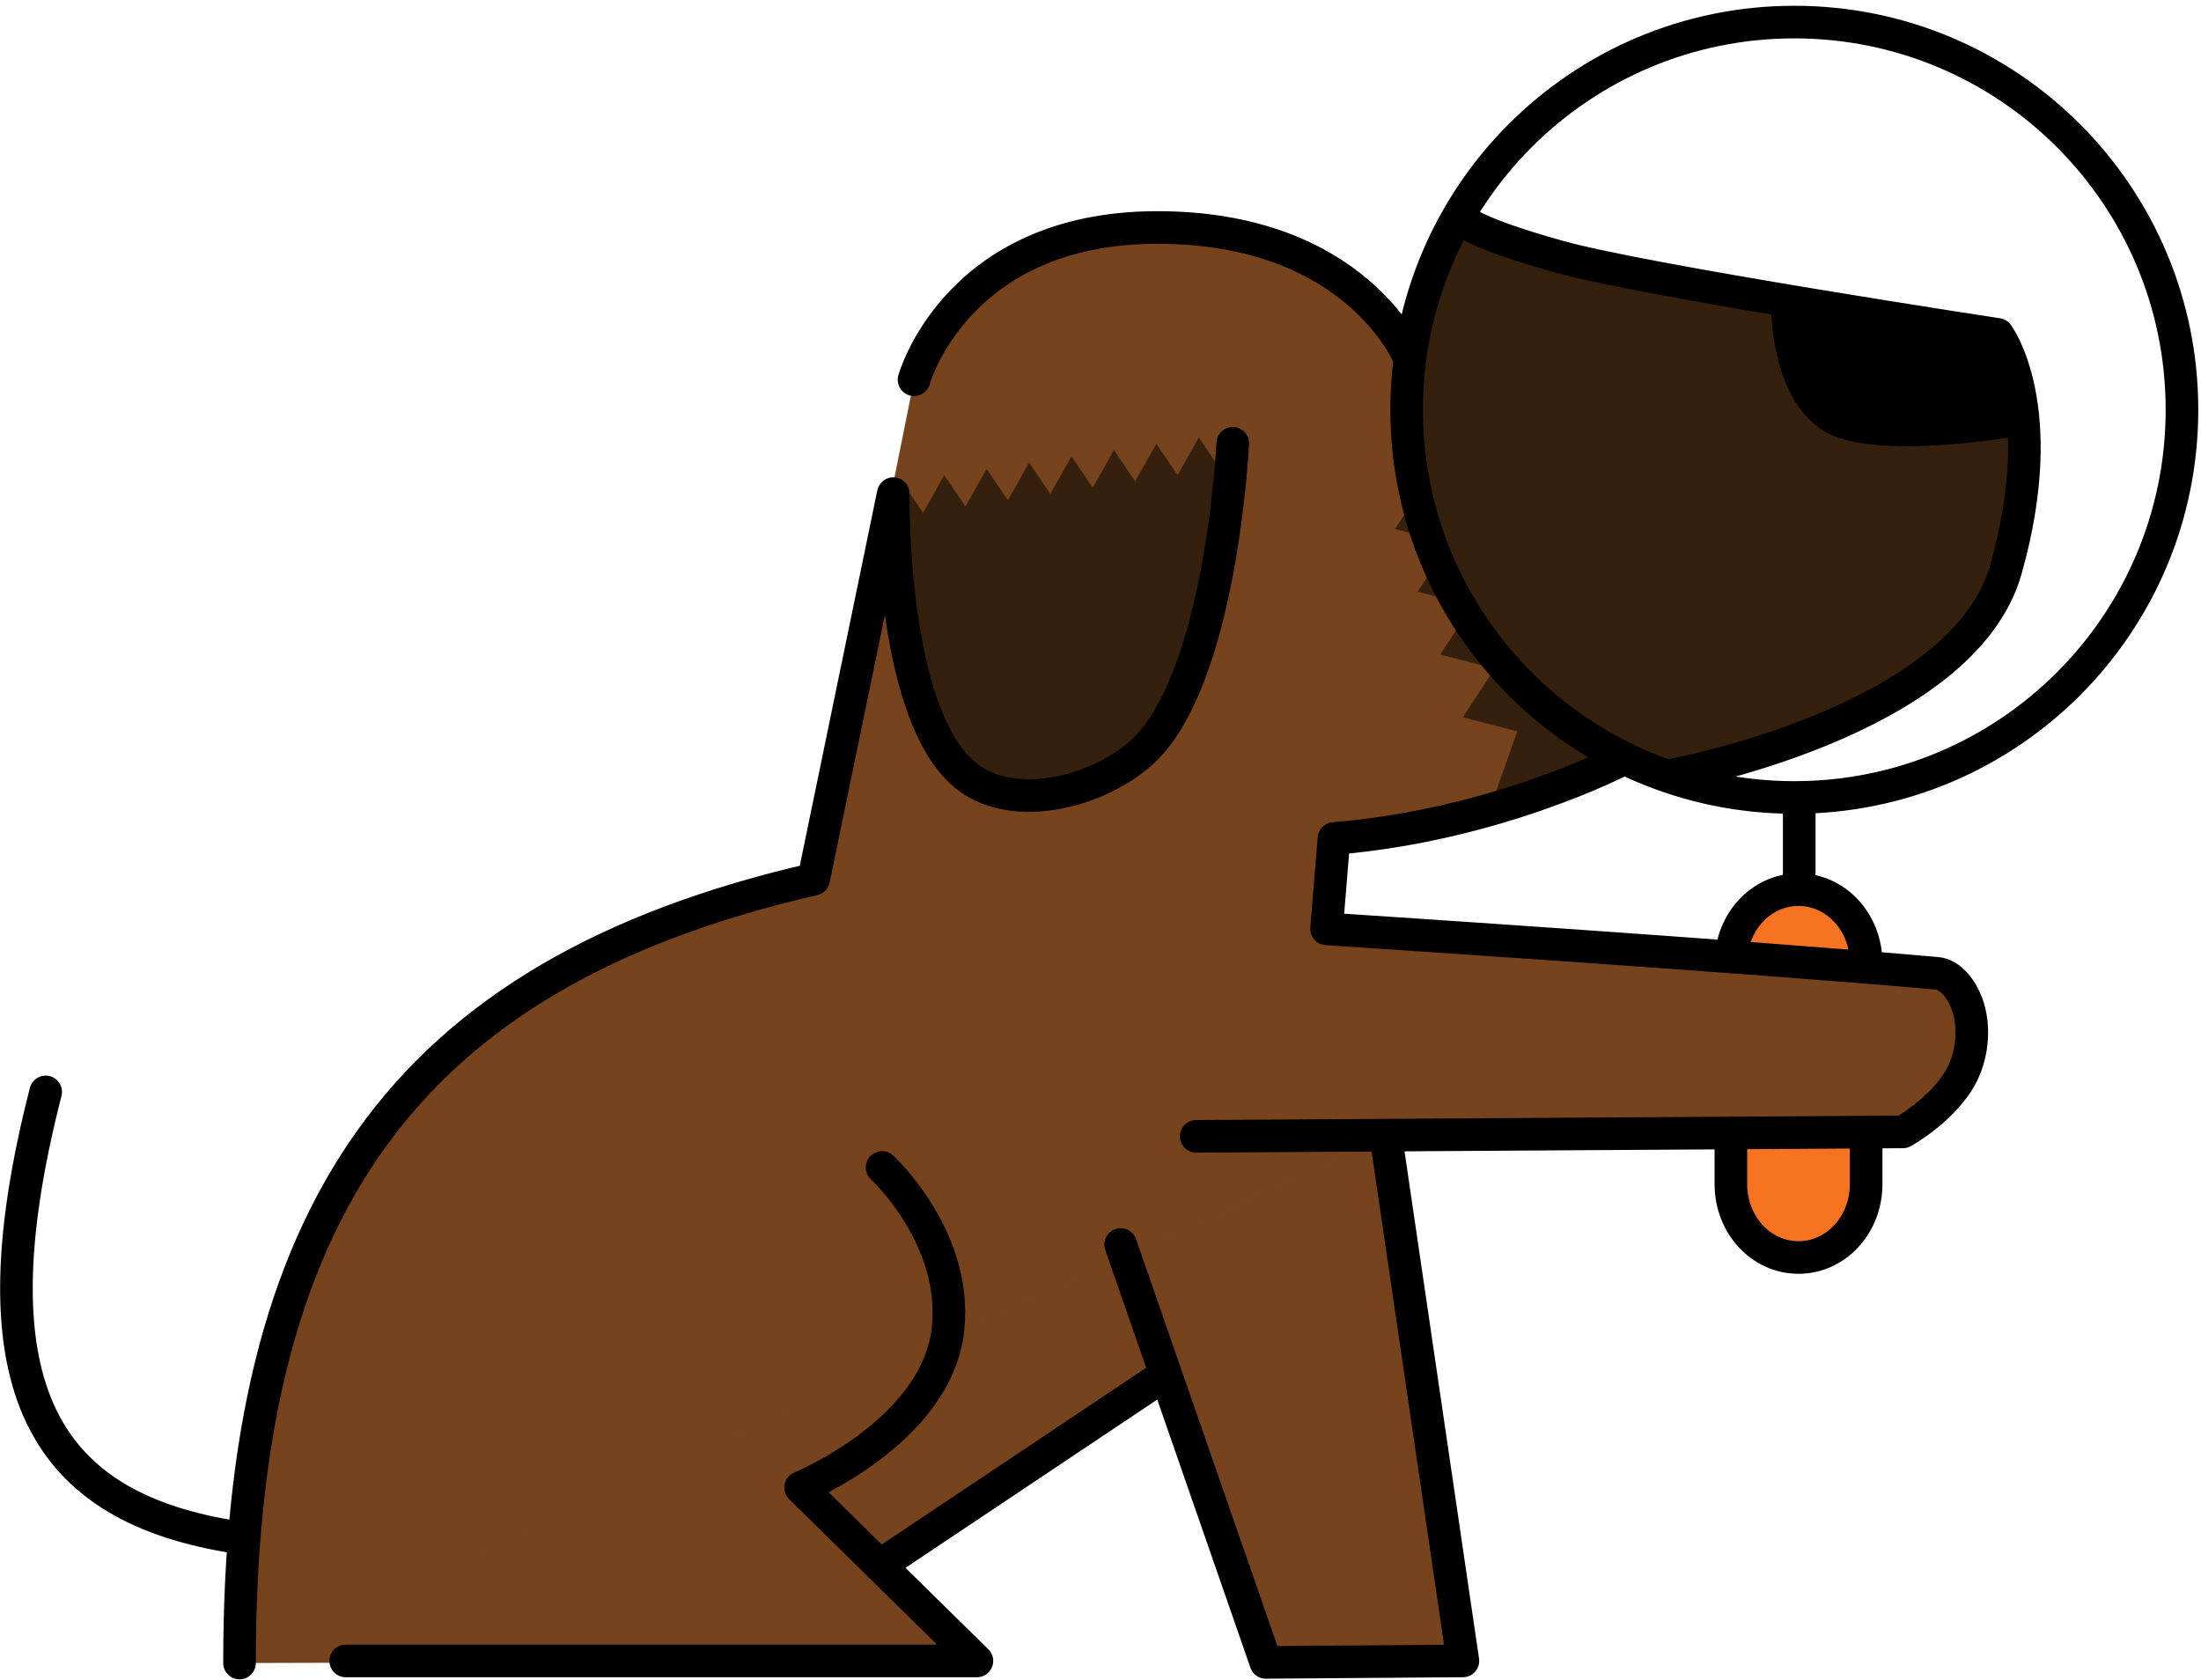
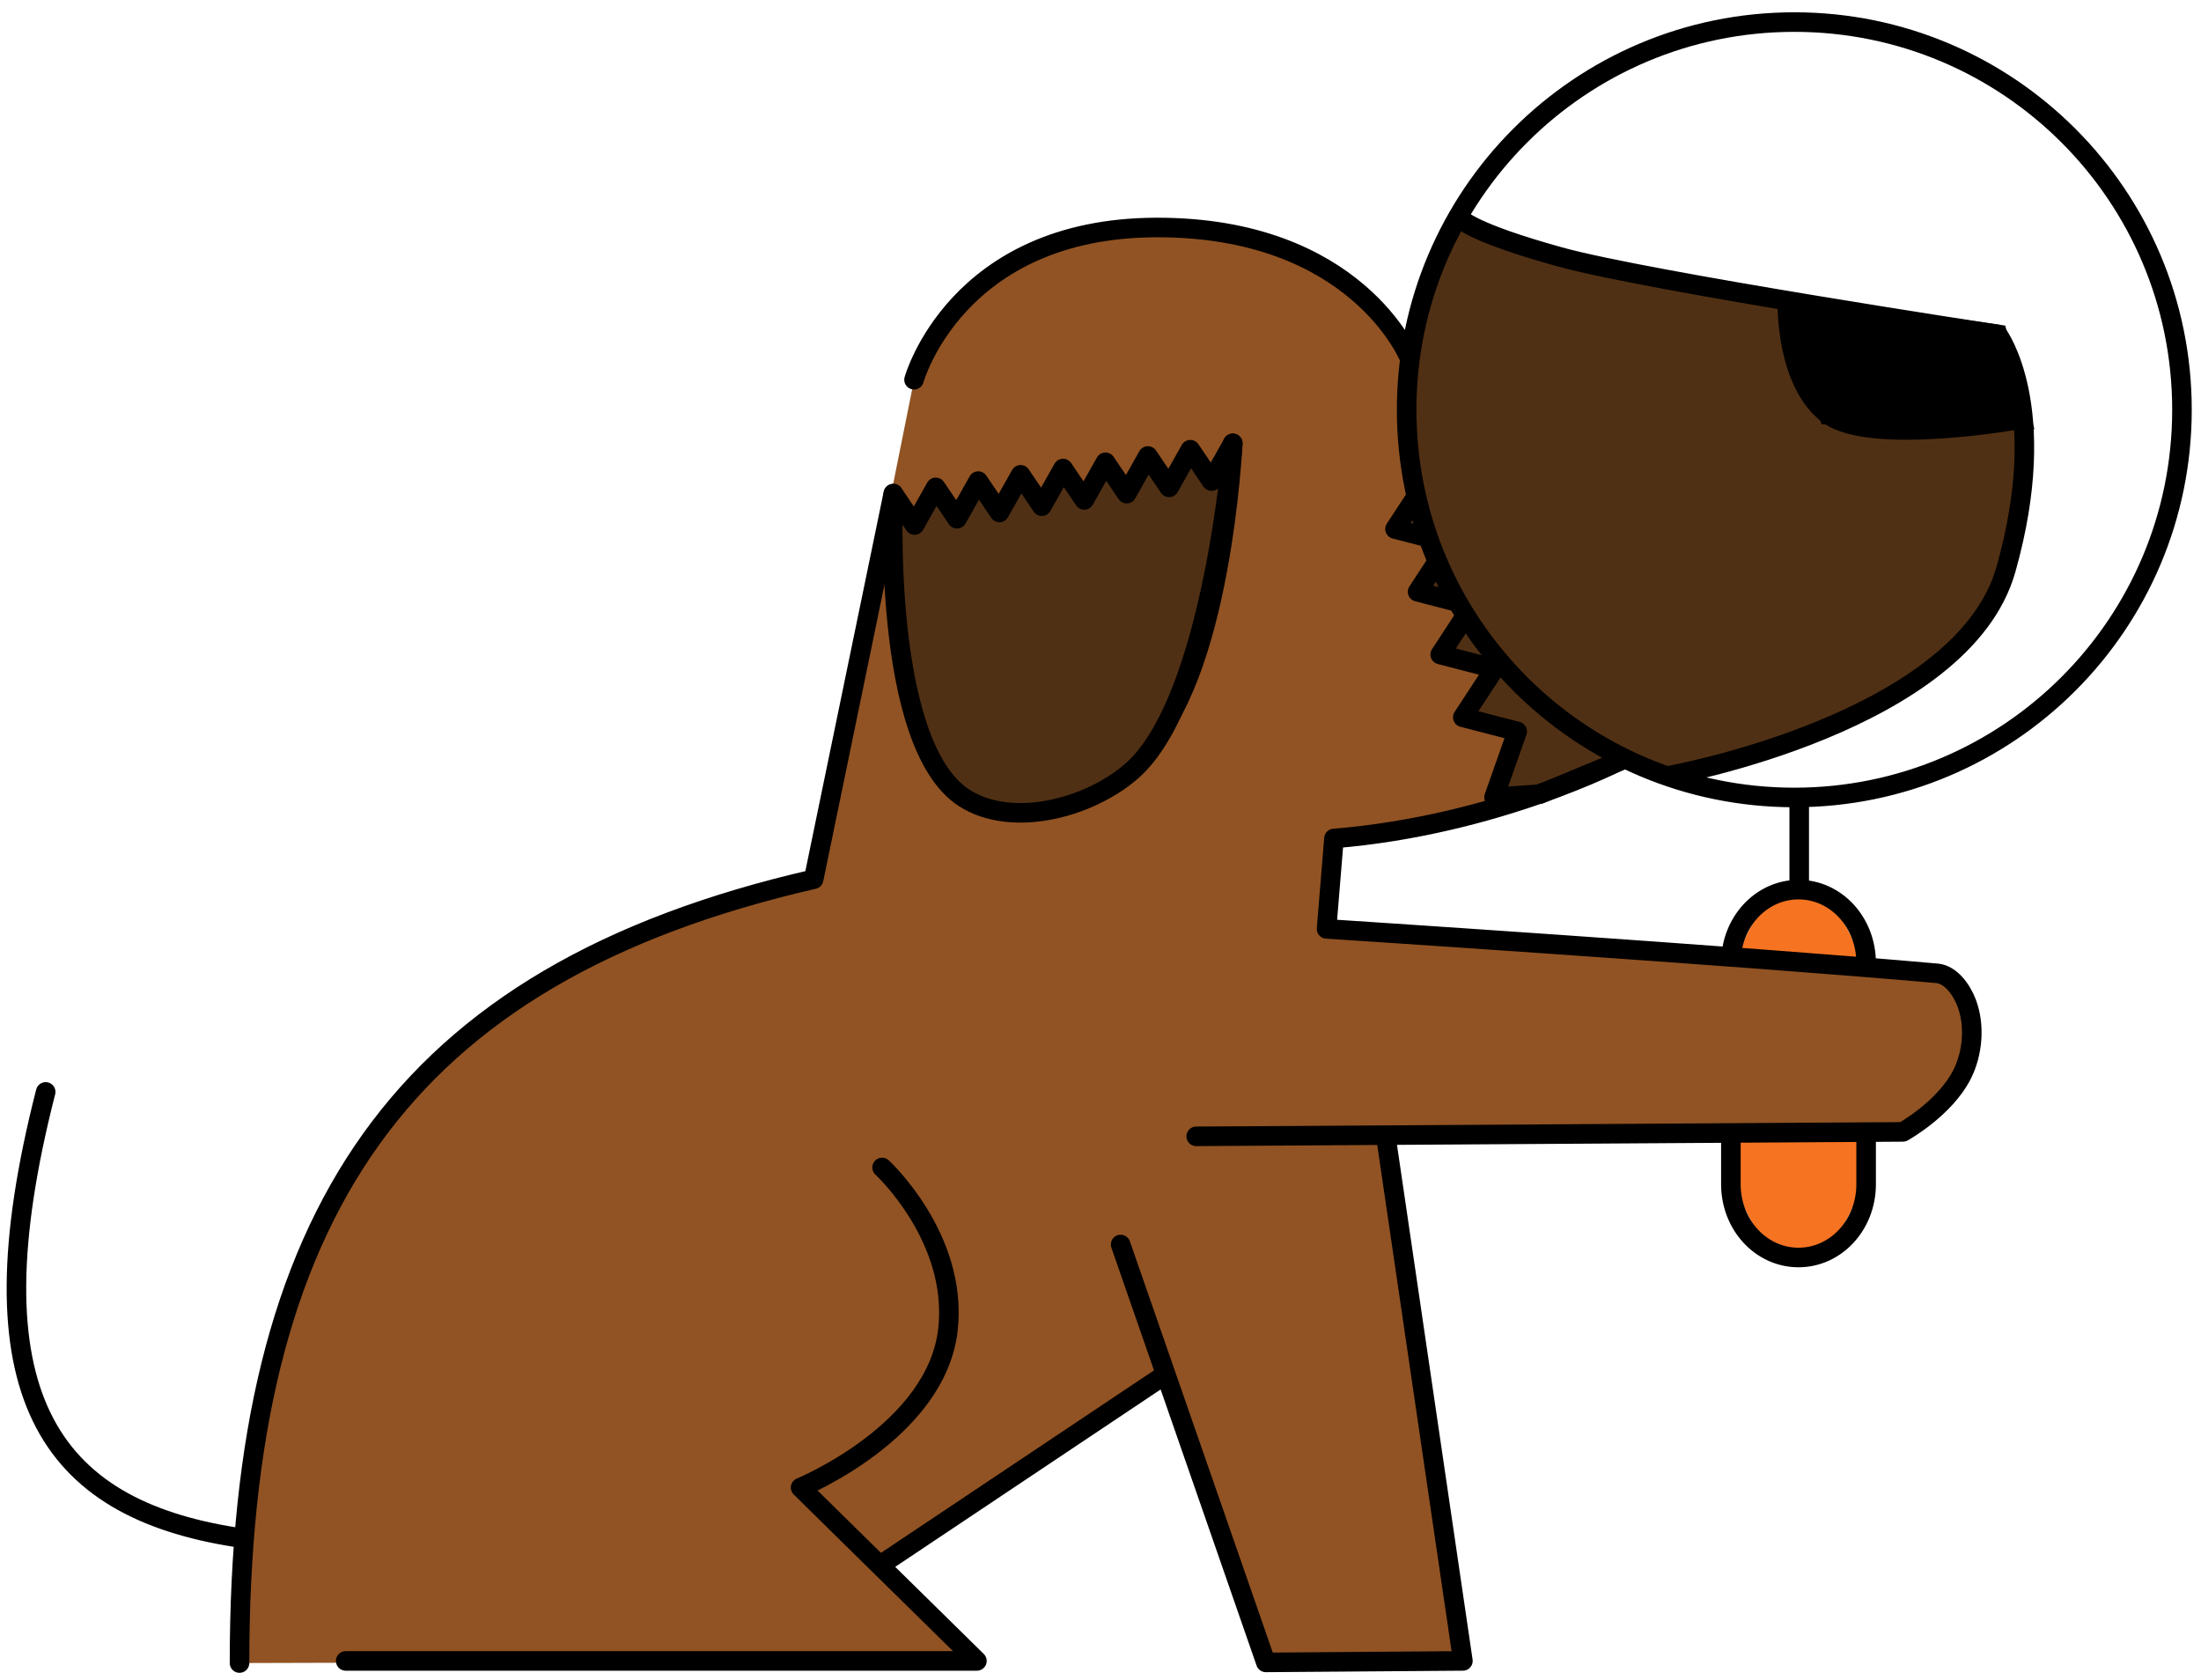
<svg xmlns="http://www.w3.org/2000/svg" width="135mm" height="103mm" version="1.1" viewBox="0 0 135 103">
  <g transform="translate(0,-194)">
    <g transform="matrix(1 0 0 1 -37.234 100.01)">
-       <rect x="142.03" y="149.47" width="11.117" height="21.271" rx="7.9" ry="11.613" style="fill-opacity:.941;fill-rule:evenodd;fill:#f56a14;paint-order:normal" />
-       <path d="m122.24 163.68 31.718-.273s2.576-1.428 3.635-3.544c.652-1.303.788-2.999.273-4.362-.303-.801-.964-1.741-1.818-1.818-11.862-1.061-37.443-2.726-37.443-2.726l.454-5.544c9.953-.808 17.624-4.817 17.624-4.817l-13.014-24.694s-3.229-7.995-15.515-7.961c-12.285.035-14.853 9.337-14.853 9.337l-6.157 30.635c-25.429 5.837-35.216 20.656-35.216 48.069m70.311-32.302 4.726 32.172-12.087.091-6.159-17.658-17.487 11.686 5.924 5.881-45.228.13" style="fill-rule:evenodd;fill:#76431c;paint-order:normal" />
-       <path d="m113.37 120.43s-1.218 15.711-6.184 20.08c-2.607 2.293-7.358 3.543-10.282 1.671-5.129-3.285-4.355-18.666-4.355-18.666l1.301 1.924 1.301-2.309 1.301 1.924 1.301-2.309 1.301 1.924 1.301-2.309 1.301 1.924 1.301-2.309 1.301 1.924 1.301-2.309 1.301 1.924 1.301-2.309 1.301 1.924 1.301-2.309 1.301 1.924z" style="fill-rule:evenodd;fill:#35200d;paint-order:normal" />
-       <path d="m146.86 112.65s-.093 4.825 2.522 6.771c2.615 1.945 11.837.273 11.837.273m-34.369-12.266s.621.811 6.041 2.313c5.42 1.503 26.862 4.755 26.862 4.755s3.326 4.418.513 14.409c-2.647 9.399-20.571 12.636-20.571 12.636s-13.006-6.009-15.51-14.876c-2.504-8.867 2.666-19.238 2.666-19.238z" style="fill-rule:evenodd;fill:#35200d;paint-order:normal" />
-       <path d="m136.76 140.59-5.08 2.105-2.809.192 1.424-4.041-3.339-.866 1.953-2.983-3.339-.866 1.953-2.983-3.339-.866 1.953-2.983-3.339-.866 1.953-2.983c-.025-7.671-1.215-3.292-1.006-7.554z" style="fill-rule:evenodd;fill:#35200d;paint-order:normal" />
-       <path transform="scale(.26458)" d="m573.34 579.26v-.828c0-9.407-6.993-16.98-15.678-16.98-1.086 0-2.145.118-3.167.344-1.022.225-2.008.558-2.946.987s-1.83.953-2.663 1.562-1.61 1.303-2.318 2.07c-.708.767-1.349 1.608-1.911 2.511-.562.903-1.046 1.868-1.442 2.885-.396 1.016-.703 2.084-.911 3.191m-.317 43.915v10.828c0 9.407 6.991 16.98 15.676 16.98s15.678-7.573 15.678-16.98v-10.828m-15.511-78.264v20.266m-2.749-135.16s-.352 18.237 9.533 25.59c9.886 7.352 44.738 1.031 44.738 1.031m37.207-2.155c0 49.632-40.235 89.867-89.867 89.867s-89.867-40.235-89.867-89.867c-1e-5-49.632 40.235-89.867 89.867-89.867s89.867 40.235 89.867 89.867zm-495.24 158.12c-17.946 70.039.743 96.454 44.128 103.23m231.06-253.57s-2.602 55.381-21.374 71.893c-9.854 8.668-27.809 13.392-38.861 6.315-19.387-12.414-18.459-66.55-18.459-66.55l-18.459 89.381c-96.109 22.062-133.1 78.069-133.1 181.68m156.37-297.46s9.704-35.158 56.137-35.289c46.432-.131 58.638 30.088 58.638 30.088m12.056-32.031s2.345 3.063 22.831 8.744c20.486 5.68 101.53 17.973 101.53 17.973s12.572 16.699 1.94 54.458c-10.003 35.522-77.75 47.76-77.75 47.76m-109.97 83.673 163.84-1.03s9.736-5.397 13.74-13.396c2.465-4.924 2.978-11.337 1.03-16.487-1.145-3.029-3.644-6.581-6.87-6.87-44.832-4.01-141.52-10.305-141.52-10.305l1.718-20.953c37.617-3.054 66.612-18.205 66.612-18.205m-116.07 112.32 33.662 96.864 45.684-.344-17.861-121.59m-117.19 99.369 66.092-44.168m-65.686-47.988s17.58 16.17 15.285 37.44c-2.567 23.79-34.177 36.753-34.177 36.753l40.875 40.188h-146.33" style="fill:none;paint-order:normal;stroke-linecap:round;stroke-linejoin:round;stroke-width:7.559;stroke:#000" />
-       <path d="m146.86 112.65 2.522 6.771 11.837.273-1.466-5.197z" style="stroke-width:.295px;stroke:#000" />
+       <rect x="142.83" y="148.55" width="9.436" height="22.562" rx="10" ry="10.607" style="fill-opacity:.941;fill-rule:evenodd;fill:#f56a14;paint-order:normal" />
+       <path d="m122.24 163.68 31.718-.273s2.576-1.428 3.635-3.544c.652-1.303.788-2.999.273-4.362-.303-.801-.964-1.741-1.818-1.818-11.862-1.061-37.443-2.726-37.443-2.726l.454-5.544c9.953-.808 17.624-4.817 17.624-4.817l-13.014-24.694s-3.229-7.995-15.515-7.961c-12.285.035-14.853 9.337-14.853 9.337l-6.157 30.635c-25.429 5.837-35.216 20.656-35.216 48.069m70.311-32.302 4.726 32.172-12.087.091-6.159-17.658-17.487 11.686 5.924 5.881-45.228.13" style="fill-rule:evenodd;fill:#915323;paint-order:normal" />
+       <path d="m136.76 140.59-5.08 2.105-2.809.192 1.424-4.041-3.339-.866 1.953-2.983-3.339-.866 1.953-2.983-3.339-.866 1.953-2.983-3.339-.866 1.953-2.983c-.025-7.671-1.215-3.292-1.006-7.554z" style="fill-rule:evenodd;fill:#503014;paint-order:normal;stroke-linecap:round;stroke-linejoin:round;stroke-width:1.2;stroke:#000" />
+       <path d="m146.86 112.65s-.093 4.825 2.522 6.771c2.615 1.945 11.837.273 11.837.273m-34.369-12.266s.621.811 6.041 2.313c5.42 1.503 26.862 4.755 26.862 4.755s3.326 4.418.513 14.409c-2.647 9.399-20.571 12.636-20.571 12.636s-13.006-6.009-15.51-14.876c-2.504-8.867 2.666-19.238 2.666-19.238z" style="fill-rule:evenodd;fill:#503014;paint-order:normal" />
+       <path transform="scale(.26458)" d="m573.34 579.26v-.828c0-9.407-6.993-16.98-15.678-16.98-1.086 0-2.145.118-3.167.344-1.022.225-2.008.558-2.946.987s-1.83.953-2.663 1.562-1.61 1.303-2.318 2.07c-.708.767-1.349 1.608-1.911 2.511-.562.903-1.046 1.868-1.442 2.885-.396 1.016-.703 2.084-.911 3.191m-.317 43.915v10.828c0 9.407 6.991 16.98 15.676 16.98s15.678-7.573 15.678-16.98v-10.828m-15.511-78.264v20.266m-2.749-135.16s-.352 18.237 9.533 25.59c9.886 7.352 44.738 1.031 44.738 1.031m37.207-2.155c0 49.632-40.235 89.867-89.867 89.867s-89.867-40.235-89.867-89.867c-1e-5-49.632 40.235-89.867 89.867-89.867s89.867 40.235 89.867 89.867zm-495.24 158.12c-17.946 70.039.743 96.454 44.128 103.23m231.06-253.57s-2.602 55.381-21.374 71.893c-9.854 8.668-27.809 13.392-38.861 6.315-19.387-12.414-18.459-66.55-18.459-66.55l-18.459 89.381c-96.109 22.062-133.1 78.069-133.1 181.68m156.37-297.46s9.704-35.158 56.137-35.289c46.432-.131 58.638 30.088 58.638 30.088m12.056-32.031s2.345 3.063 22.831 8.744c20.486 5.68 101.53 17.973 101.53 17.973s12.572 16.699 1.94 54.458c-10.003 35.522-77.75 47.76-77.75 47.76m-109.97 83.673 163.84-1.03s9.736-5.397 13.74-13.396c2.465-4.924 2.978-11.337 1.03-16.487-1.145-3.029-3.644-6.581-6.87-6.87-44.832-4.01-141.52-10.305-141.52-10.305l1.718-20.953c37.617-3.054 66.612-18.205 66.612-18.205m-116.07 112.32 33.662 96.864 45.684-.344-17.861-121.59m-117.19 99.369 66.092-44.168m-65.686-47.988s17.58 16.17 15.285 37.44c-2.567 23.79-34.177 36.753-34.177 36.753l40.875 40.188h-146.33" style="fill:none;paint-order:normal;stroke-linecap:round;stroke-linejoin:round;stroke-width:4.535;stroke:#000" />
+       <path d="m112.85 121.18s-1.218 15.711-6.184 20.08c-2.607 2.293-7.358 3.543-10.282 1.671-5.129-3.285-4.355-18.666-4.355-18.666l1.301 1.924 1.301-2.309 1.301 1.924 1.301-2.309 1.301 1.924 1.301-2.309 1.301 1.924 1.301-2.309 1.301 1.924 1.301-2.309 1.301 1.924 1.301-2.309 1.301 1.924 1.301-2.309 1.301 1.924z" style="fill-rule:evenodd;fill:#503014;paint-order:normal;stroke-linecap:round;stroke-linejoin:round;stroke-width:1.2;stroke:#000" />
+       <path d="m146.86 112.65 2.522 6.771 11.837.273-1.466-5.197z" style="stroke-width:1.2;stroke:#000" />
    </g>
  </g>
</svg>
